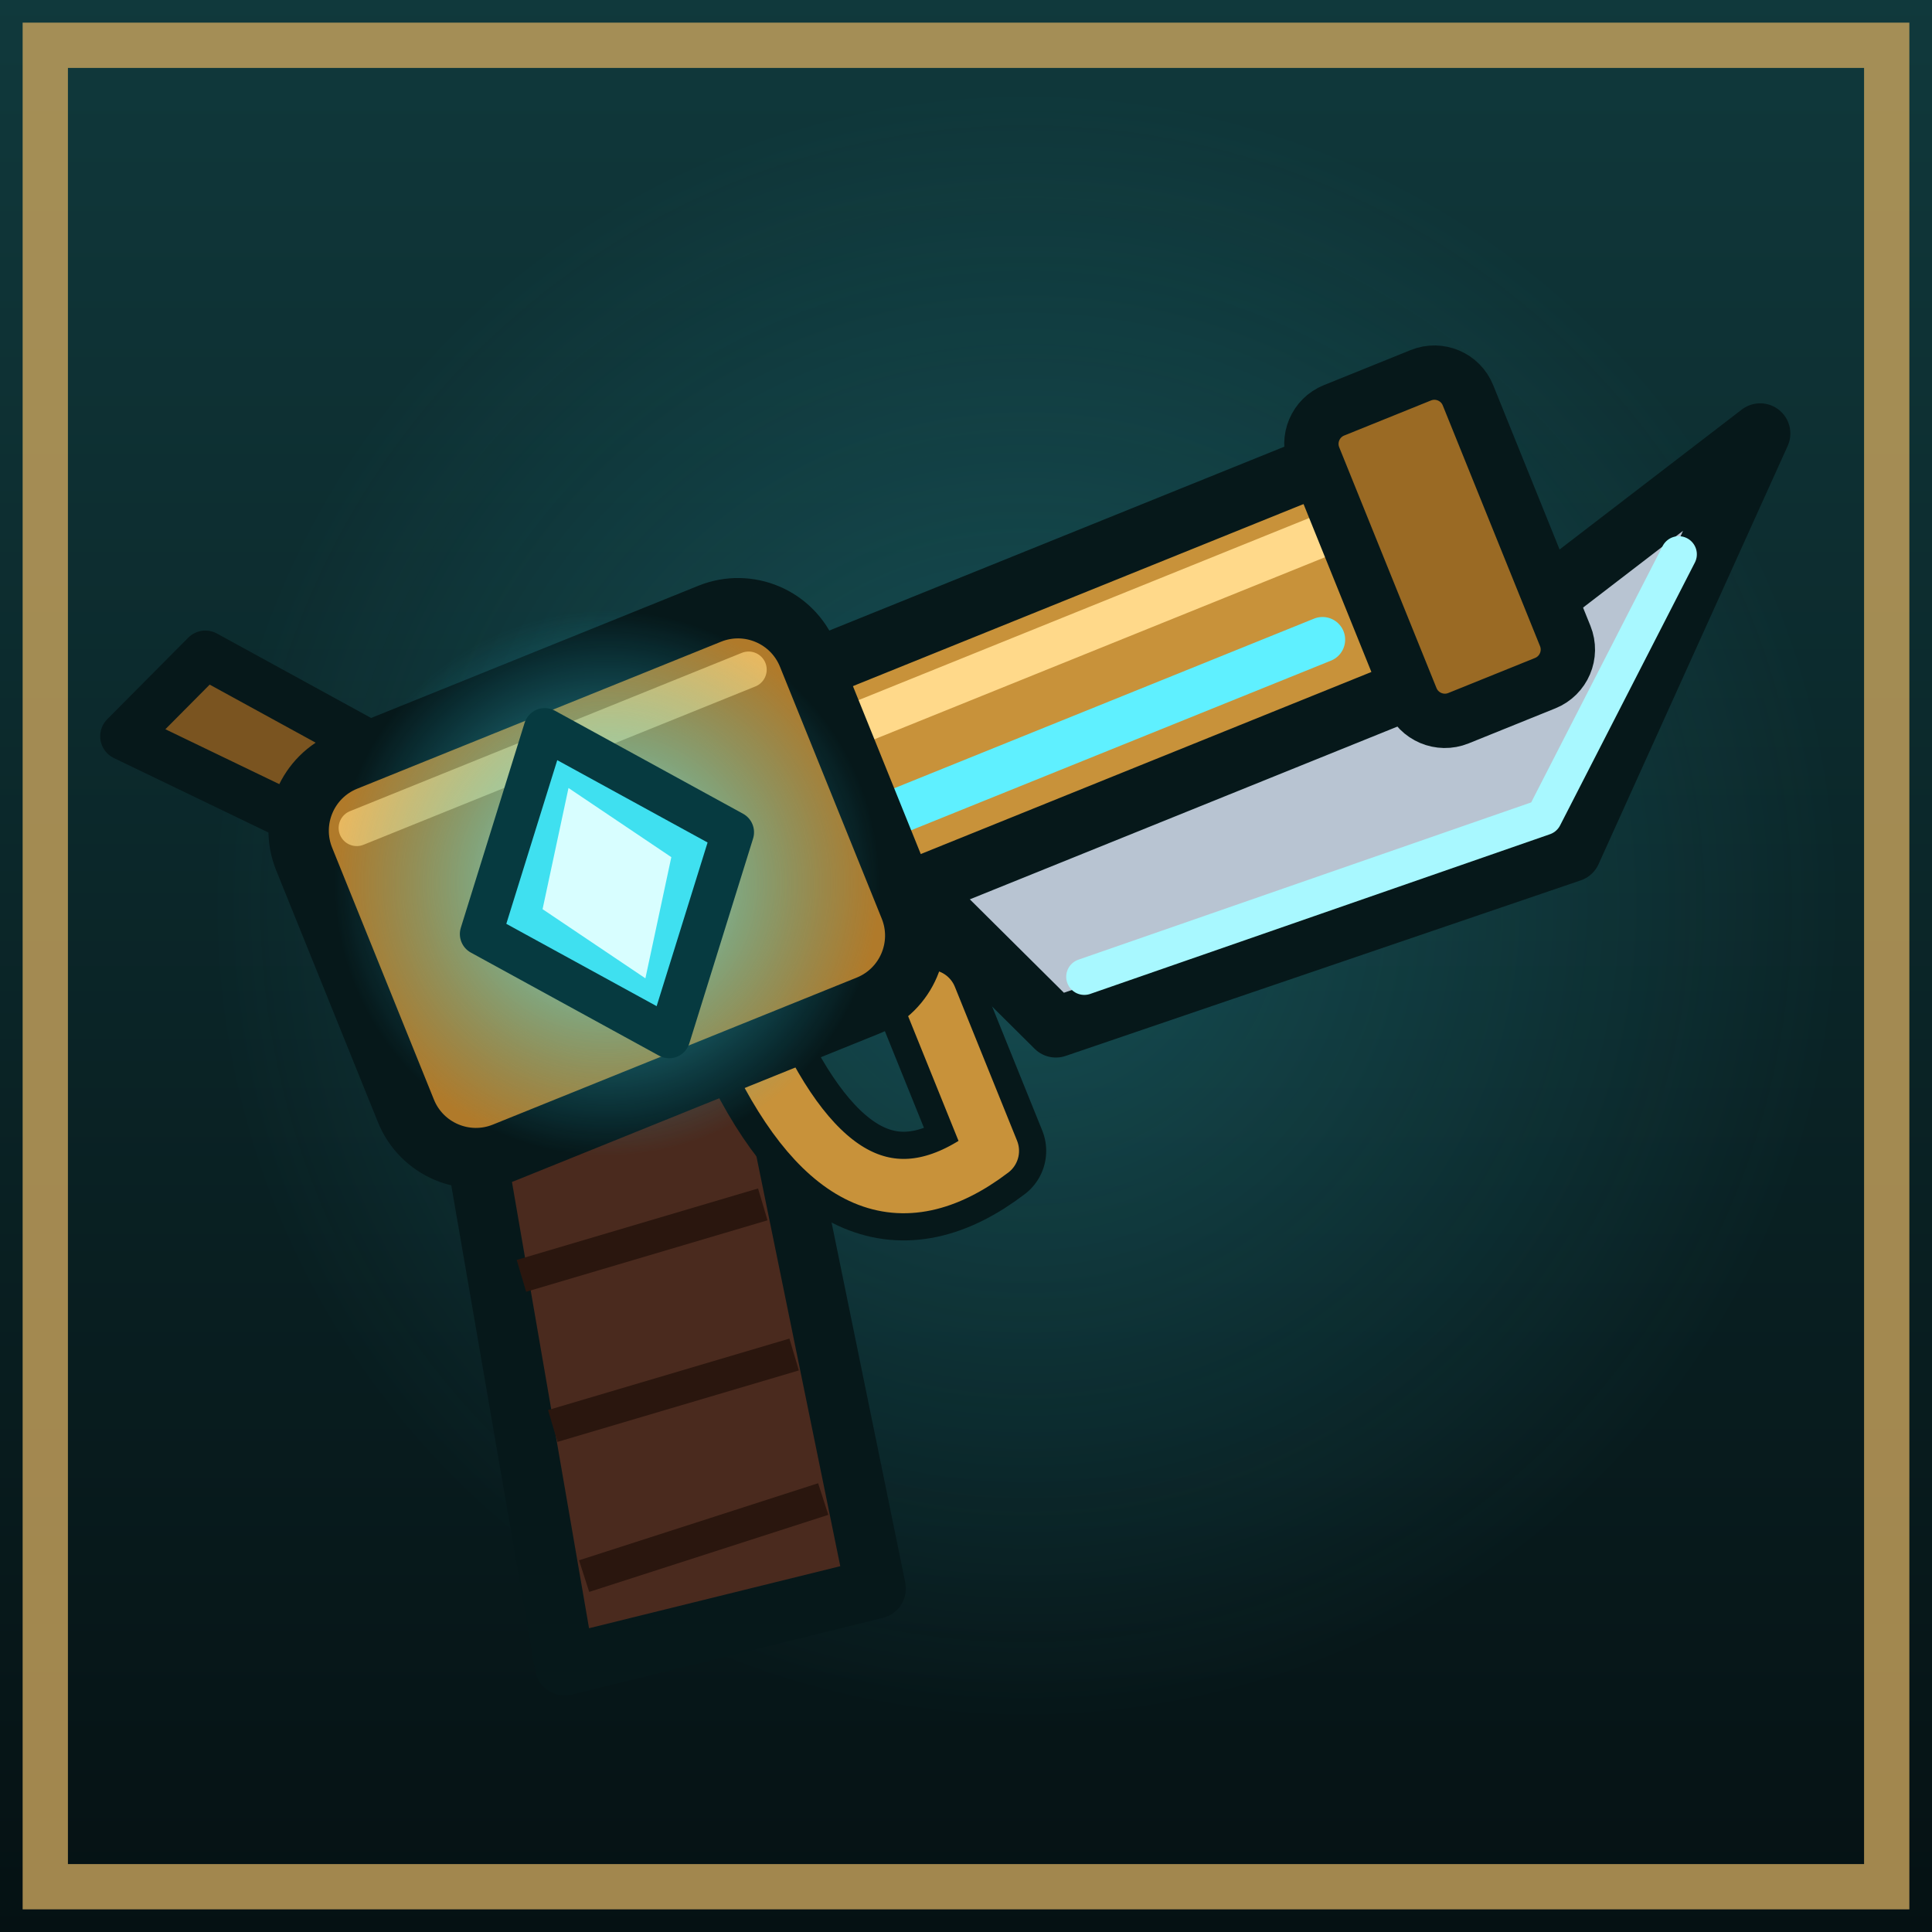
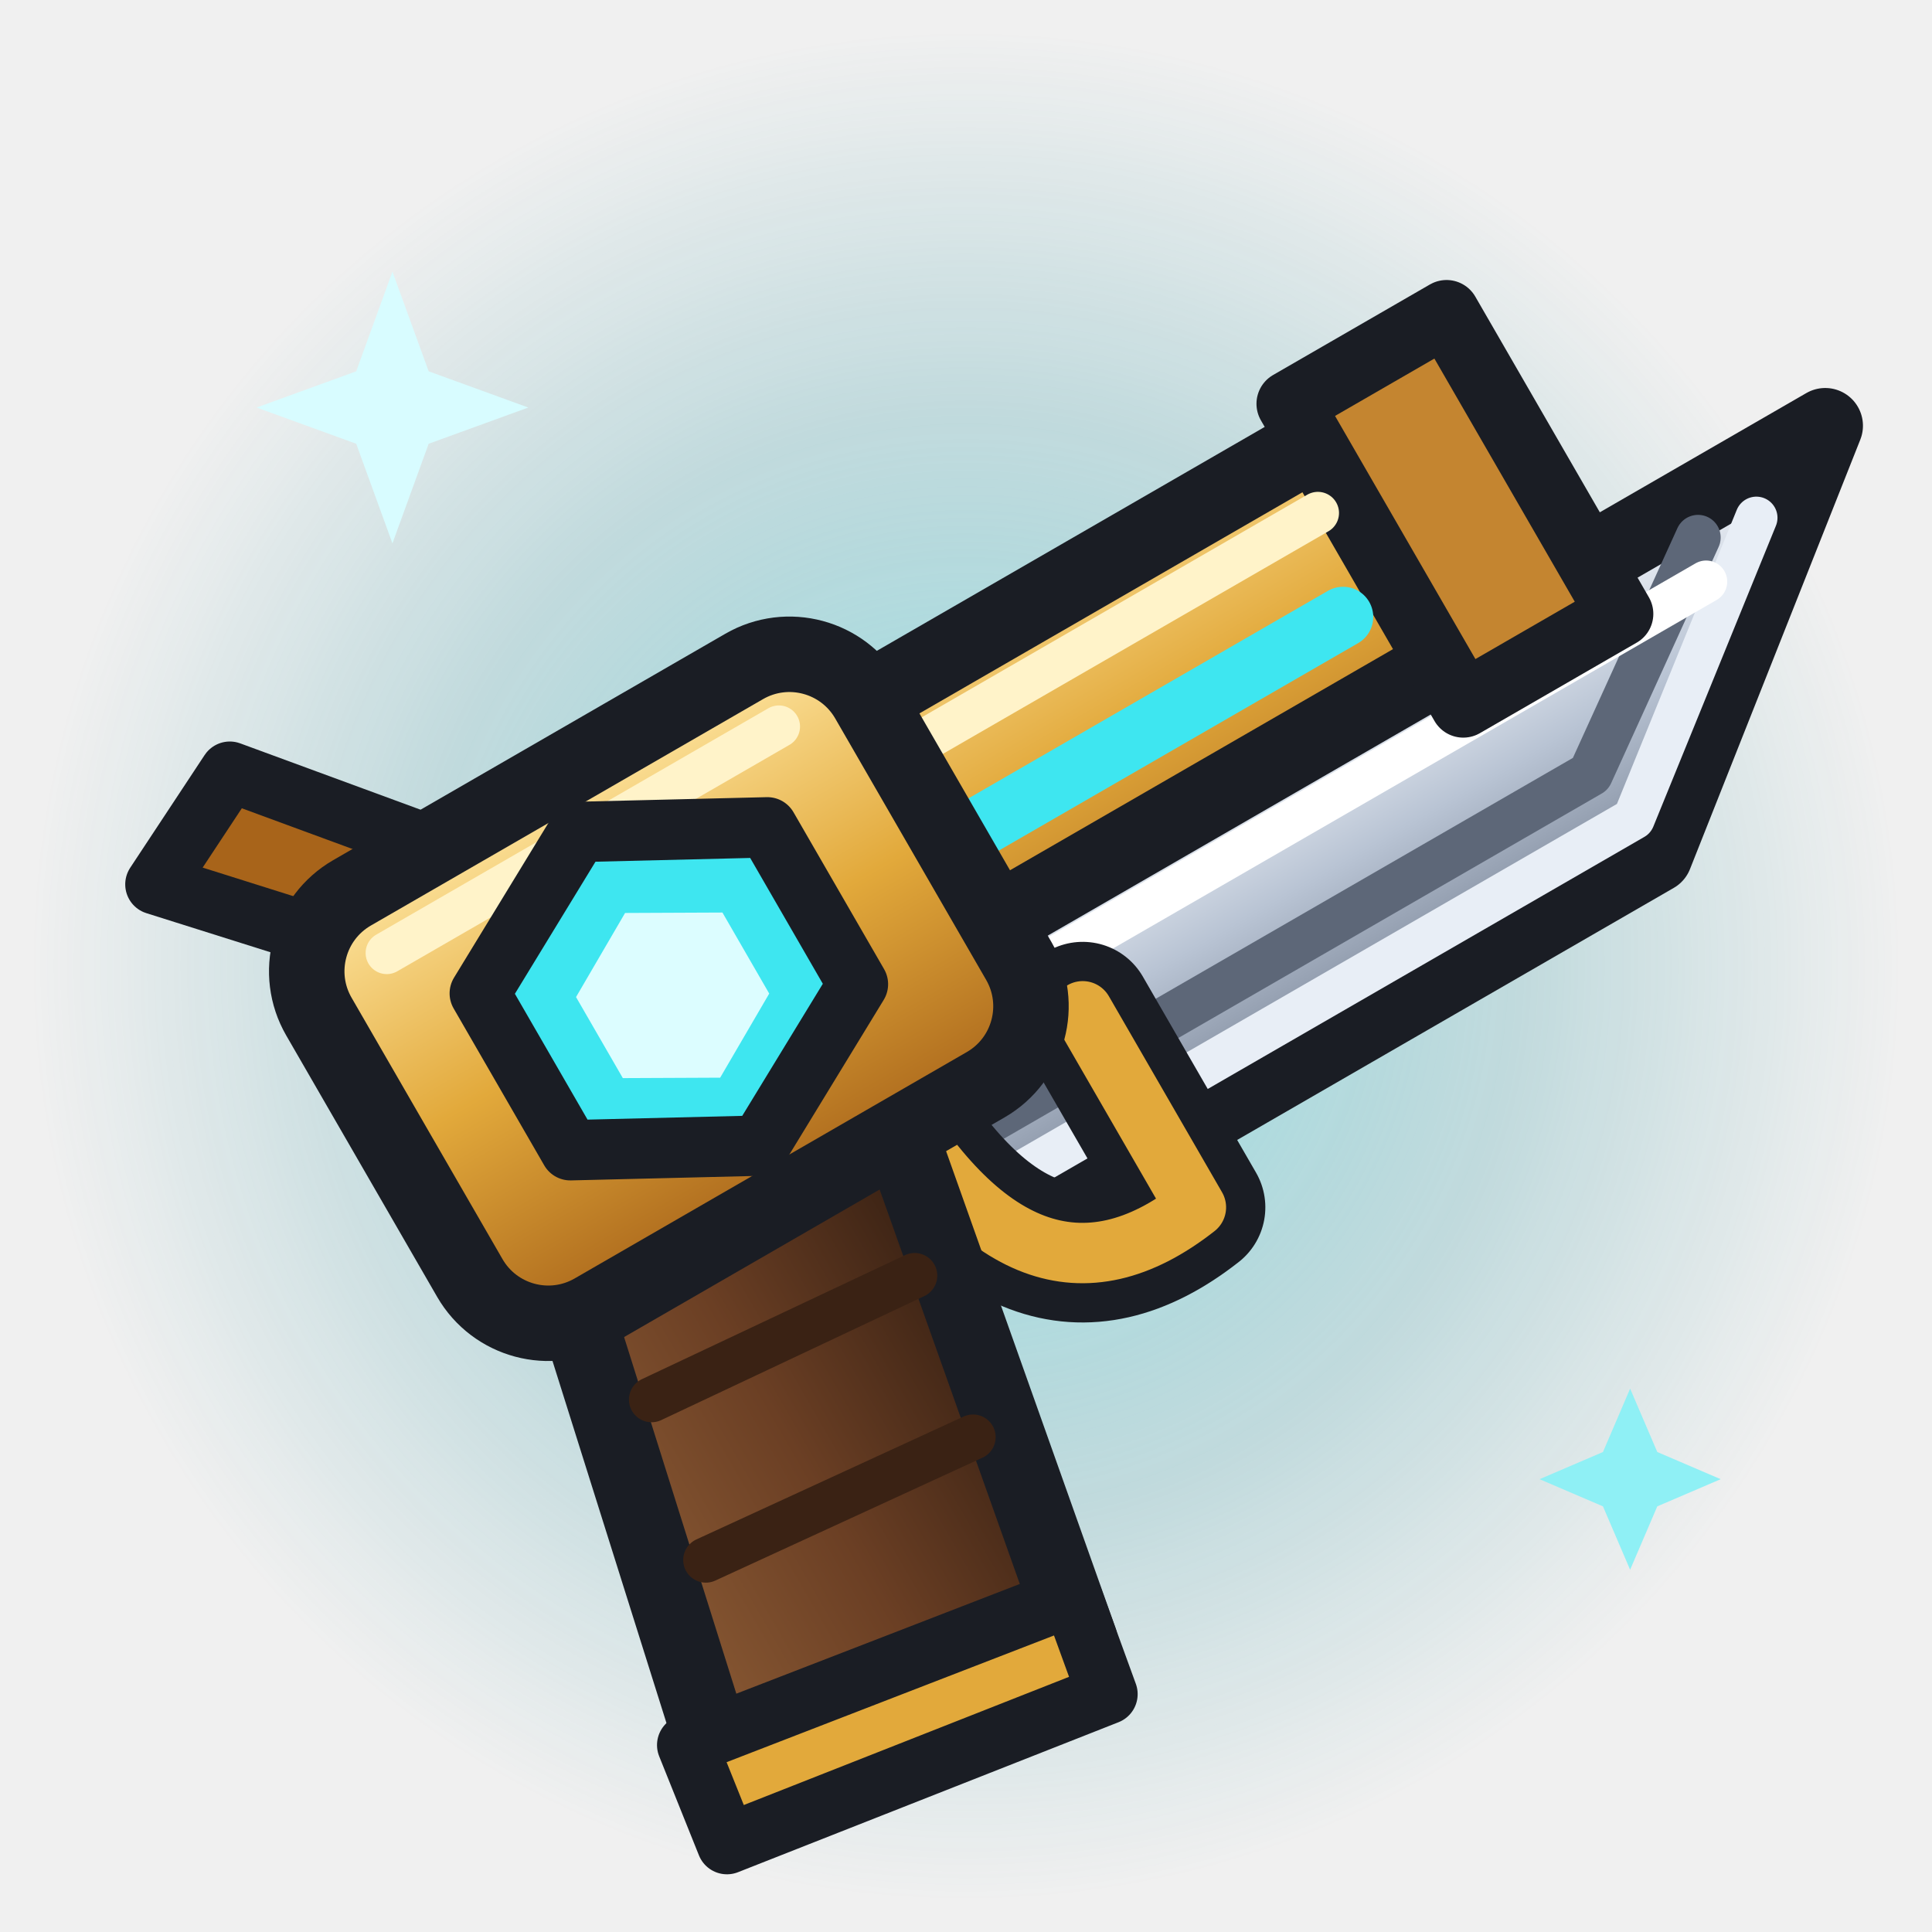
<svg xmlns="http://www.w3.org/2000/svg" width="128" height="128" viewBox="0 0 64 64">
  <defs>
-     <linearGradient id="bg" x1="0" y1="0" x2="0" y2="1">
-       <stop offset="0" stop-color="#10393c" />
-       <stop offset="1" stop-color="#051113" />
+     <radialGradient id="aura" cx="32" cy="32" r="31" gradientUnits="userSpaceOnUse">
+       <stop offset="0" stop-color="#44e0e8" stop-opacity="0.5" />
+       <stop offset="0.6" stop-color="#1f8f9c" stop-opacity="0.22" />
+       <stop offset="1" stop-color="#1f8f9c" stop-opacity="0" />
+     </radialGradient>
+     <linearGradient id="steel" x1="0" y1="27" x2="0" y2="37" gradientUnits="userSpaceOnUse">
+       <stop offset="0" stop-color="#f4f7fb" />
+       <stop offset="0.5" stop-color="#b9c4d4" />
+       <stop offset="1" stop-color="#7c8799" />
    </linearGradient>
-     <radialGradient id="aura">
-       <stop offset="0" stop-color="#3fe0f0" stop-opacity="0.22" />
-       <stop offset="1" stop-color="#3fe0f0" stop-opacity="0" />
-     </radialGradient>
-     <radialGradient id="hex">
-       <stop offset="0" stop-color="#c8fdff" stop-opacity="0.95" />
-       <stop offset="0.5" stop-color="#3fe0f0" stop-opacity="0.4" />
-       <stop offset="1" stop-color="#20c0e0" stop-opacity="0" />
-     </radialGradient>
+     <linearGradient id="brass" x1="0" y1="16" x2="0" y2="33" gradientUnits="userSpaceOnUse">
+       <stop offset="0" stop-color="#ffe7a3" />
+       <stop offset="0.5" stop-color="#e2a93b" />
+       <stop offset="1" stop-color="#a8641a" />
+     </linearGradient>
+     <linearGradient id="wood" x1="10" y1="0" x2="25" y2="0" gradientUnits="userSpaceOnUse">
+       <stop offset="0" stop-color="#8a5a34" />
+       <stop offset="0.5" stop-color="#6b3f24" />
+       <stop offset="1" stop-color="#3a2214" />
+     </linearGradient>
  </defs>
-   <rect width="64" height="64" fill="url(#bg)" />
-   <circle cx="34" cy="30" r="27" fill="url(#aura)" />
-   <g transform="rotate(-22 32 32)" stroke-linejoin="round">
-     <path d="M 31 28 L 54 28 L 63 25.5 L 52 36 L 34 35 Z" fill="#b8c4d2" stroke="#06181a" stroke-width="2" />
-     <path d="M 35.5 33.8 L 51.6 34.6 L 59 28.2" fill="none" stroke="#a8f8ff" stroke-width="1.2" stroke-linecap="round" />
-     <rect x="24" y="21" width="27" height="8" rx="1.5" fill="#c8923a" stroke="#06181a" stroke-width="2" />
-     <path d="M 26 23.2 L 48.5 23.2" stroke="#ffd98a" stroke-width="1.4" stroke-linecap="round" />
-     <path d="M 31 26.4 L 47 26.4" stroke="#5ff0ff" stroke-width="1.5" stroke-linecap="round" />
-     <rect x="49" y="19.5" width="5.5" height="11" rx="1.2" fill="#9a6a24" stroke="#06181a" stroke-width="1.8" />
-     <path d="M 14 20 L 9 14.5 L 12.5 13 L 17 18.5 Z" fill="#7a5420" stroke="#06181a" stroke-width="1.6" />
-     <path d="M 15 30 L 25 31 L 21.5 50 L 11 48.5 Z" fill="#4a2a1e" stroke="#06181a" stroke-width="2" />
-     <path d="M 14.5 36 L 22.8 36.8 M 13.6 41 L 21.9 41.8 M 12.7 46 L 21 46.6" stroke="#2a160e" stroke-width="1.1" />
-     <path d="M 24.5 32 Q 25 39.5 30.5 38 L 30.5 32.5" fill="none" stroke="#06181a" stroke-width="3.6" stroke-linecap="round" />
-     <path d="M 24.5 32 Q 25 39.5 30.5 38 L 30.5 32.5" fill="none" stroke="#c8923a" stroke-width="1.8" stroke-linecap="round" />
-     <rect x="13" y="18" width="18" height="14" rx="2.5" fill="#b07a2a" stroke="#06181a" stroke-width="2" />
-     <path d="M 15 20.2 L 29 20.2" stroke="#e8b860" stroke-width="1.2" stroke-linecap="round" />
-     <circle cx="22" cy="25" r="9" fill="url(#hex)" />
-     <path d="M 22 19.5 L 26.5 25 L 22 30.5 L 17.5 25 Z" fill="#3fe0f0" stroke="#063a40" stroke-width="1.4" />
-     <path d="M 22 21.6 L 24.3 25 L 22 28.4 L 19.7 25 Z" fill="#d8feff" />
+   <circle cx="32" cy="32" r="31" fill="url(#aura)" />
+   <g transform="translate(3 2) rotate(-30 32 32)" stroke="#1a1d24" stroke-linejoin="round">
+     <path d="M 24 27.5 L 64 27.5 L 52 37 L 26 37 Z" fill="url(#steel)" stroke-width="2.5" />
+     <path d="M 27 35.6 L 52 35.6 L 60.5 29" fill="none" stroke="#e8eef6" stroke-width="1.4" stroke-linecap="round" stroke-linejoin="round" />
+     <path d="M 28 33.6 L 51.5 33.6 L 58.5 28.6" fill="none" stroke="#5d6778" stroke-width="1.5" stroke-linecap="round" stroke-linejoin="round" />
+     <path d="M 30 30 L 58 30" fill="none" stroke="#ffffff" stroke-width="1.4" stroke-linecap="round" />
+     <path d="M 14 19 L 8.5 13 L 12.5 11 L 17.5 17 Z" fill="#a8641a" stroke-width="2" />
+     <path d="M 26 31 Q 26 40.5 33 39.5 L 33 32" fill="none" stroke="#1a1d24" stroke-width="4.6" stroke-linecap="round" />
+     <path d="M 26 31 Q 26 40.5 33 39.5 L 33 32" fill="none" stroke="#e2a93b" stroke-width="2" stroke-linecap="round" />
+     <path d="M 14 30 L 26 31 L 22.5 50 L 10 48 Z" fill="url(#wood)" stroke-width="2.5" />
+     <path d="M 14.2 36 L 23.8 36.8 M 13.1 41.5 L 22.8 42.4" fill="none" stroke="#3a2214" stroke-width="1.5" stroke-linecap="round" />
+     <path d="M 9.5 46.5 L 23 48.6 L 22.4 52 L 9 50 Z" fill="#e2a93b" stroke-width="2" />
+     <path d="M 28 19.5 L 50 19.5 L 50 28 L 28 28 Z" fill="url(#brass)" stroke-width="2.5" />
+     <path d="M 49 18 L 55 18 L 55 29.5 L 49 29.5 Z" fill="#c48530" stroke-width="2.2" />
+     <path d="M 31 25 L 47 25" stroke="#3ee6f0" stroke-width="2" stroke-linecap="round" />
+     <path d="M 30 21.6 L 48 21.6" stroke="#fff3c9" stroke-width="1.4" stroke-linecap="round" />
+     <rect x="11" y="16.5" width="21" height="16" rx="3" fill="url(#brass)" stroke-width="2.5" />
+     <path d="M 14 18.8 L 29 18.8" stroke="#fff3c9" stroke-width="1.4" stroke-linecap="round" />
+     <path d="M 21.5 18.5 L 27 21.5 L 27 27.5 L 21.5 30.5 L 16 27.5 L 16 21.5 Z" fill="#3ee6f0" stroke-width="2" />
+     <path d="M 21.5 21.6 L 24.3 23.2 L 24.3 26.3 L 21.5 27.9 L 18.7 26.3 L 18.7 23.2 Z" fill="#dcfdff" stroke="none" />
  </g>
-   <rect x="1.5" y="1.5" width="61" height="61" fill="none" stroke="#c9a45c" stroke-width="1.5" opacity="0.8" />
+   <path d="M 13 9 L 14.2 12.3 L 17.5 13.5 L 14.2 14.7 L 13 18 L 11.8 14.7 L 8.5 13.5 L 11.8 12.3 Z" fill="#d8fcff" />
+   <path d="M 54 46 L 54.9 48.1 L 57 49 L 54.9 49.9 L 54 52 L 53.1 49.9 L 51 49 L 53.1 48.1 Z" fill="#8ff0f5" />
</svg>
